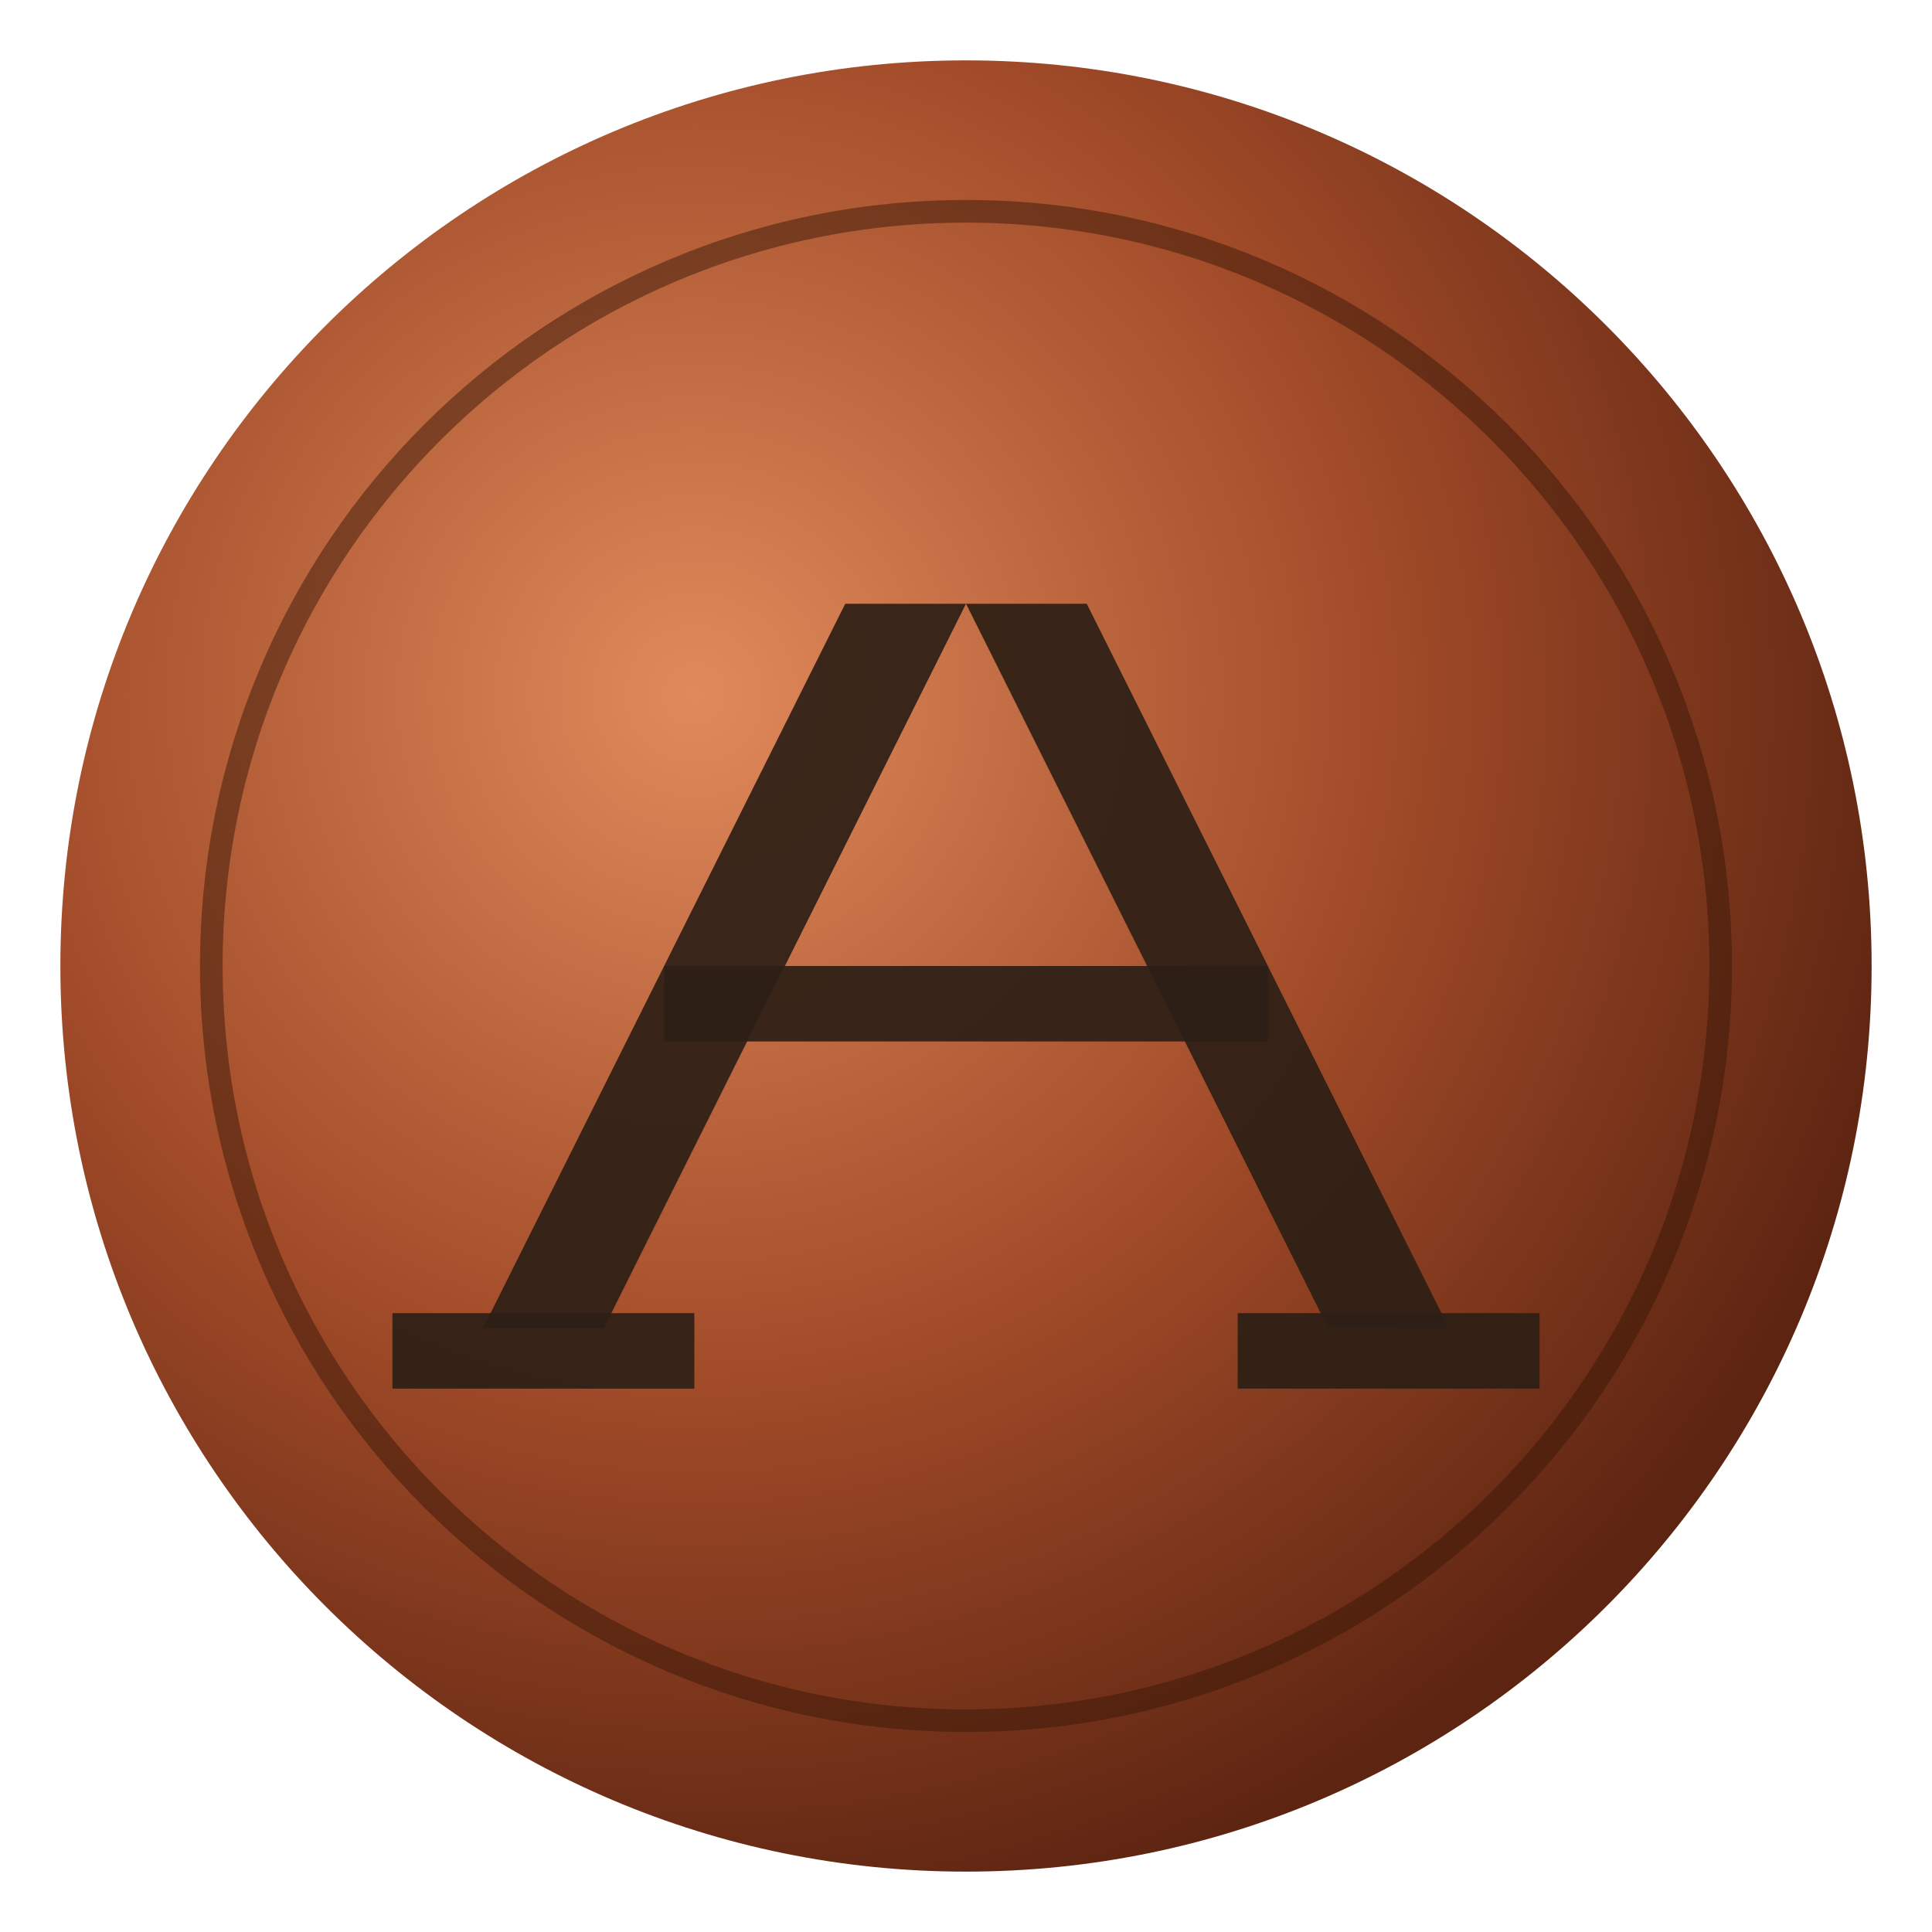
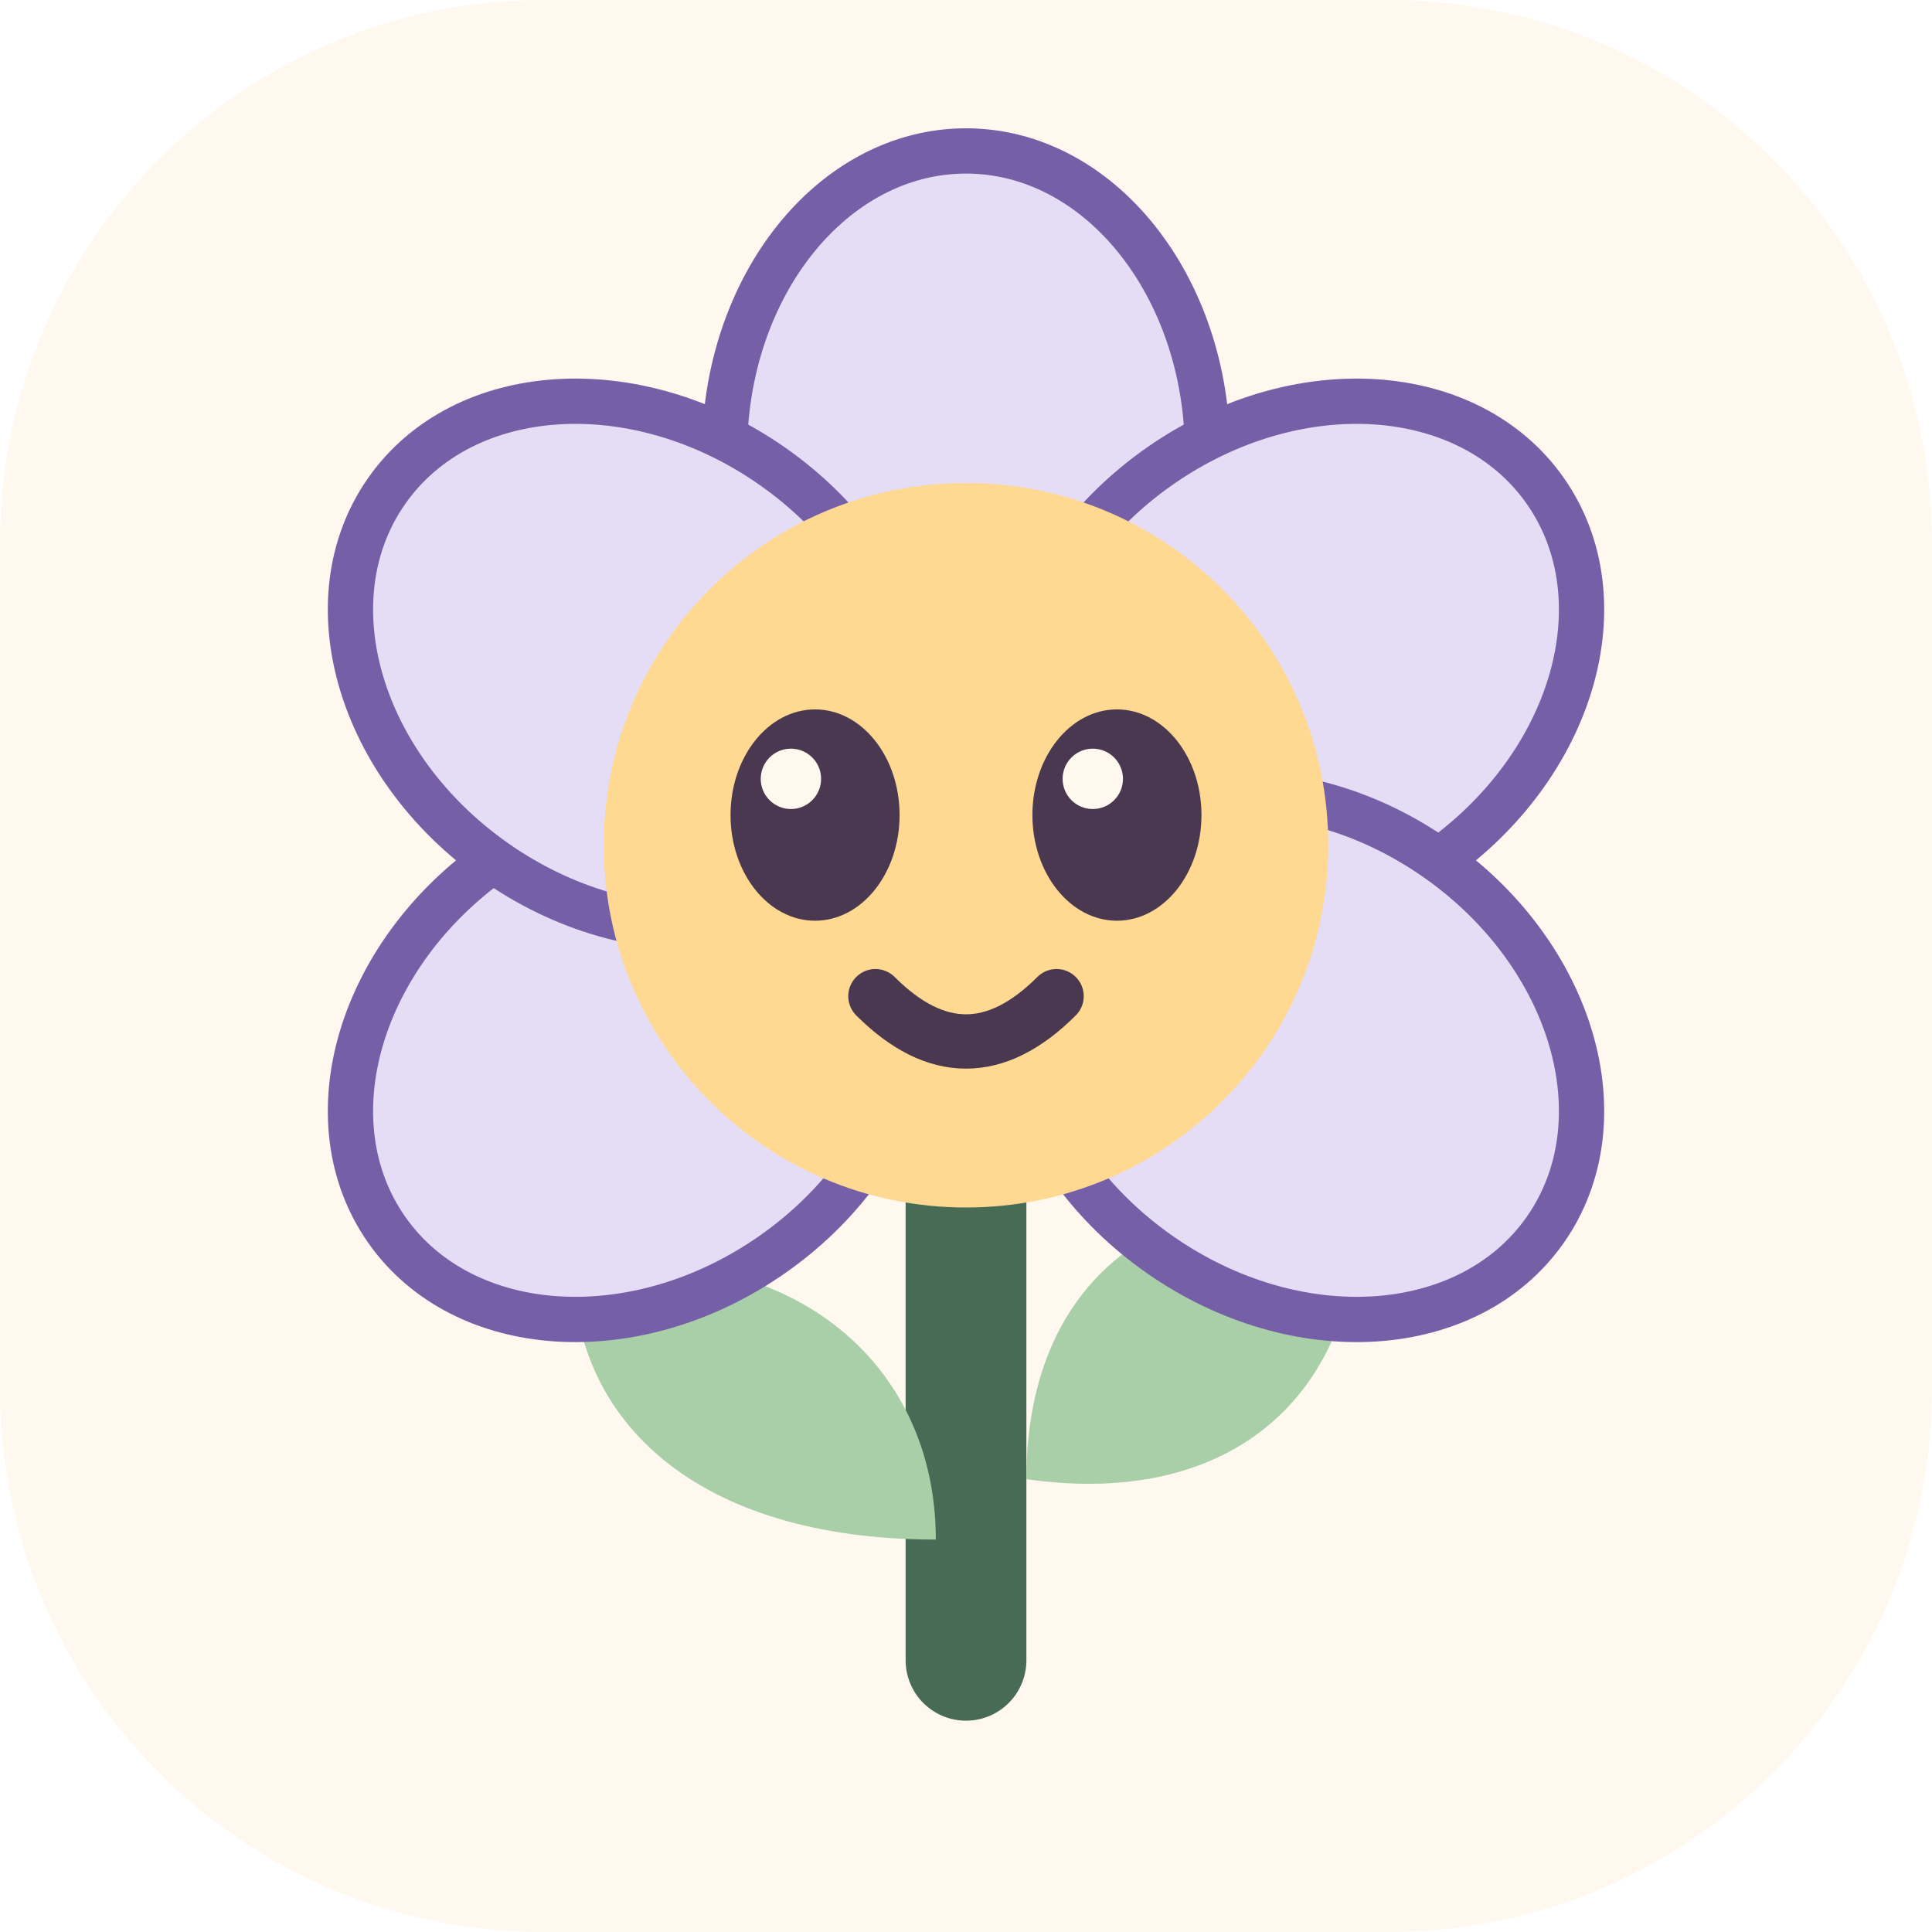
<svg xmlns="http://www.w3.org/2000/svg" viewBox="0 0 64 64">
-   <defs>
-     <radialGradient id="wax" cx="35%" cy="35%" r="70%">
-       <stop offset="0%" stop-color="#e08a5c" />
-       <stop offset="55%" stop-color="#a04a28" />
-       <stop offset="100%" stop-color="#5c2411" />
-     </radialGradient>
-   </defs>
-   <circle cx="32" cy="32" r="30" fill="url(#wax)" />
-   <circle cx="32" cy="32" r="25" fill="none" stroke="#3a1708" stroke-width="0.75" opacity="0.5" />
-   <g fill="#2d1f15" fill-opacity="0.92">
-     <polygon points="16,44 28,20 32,20 20,44" />
-     <polygon points="32,20 36,20 48,44 44,44" />
-     <rect x="22" y="32" width="20" height="2.5" />
-     <rect x="13" y="43.5" width="10" height="2.5" />
-     <rect x="41" y="43.5" width="10" height="2.5" />
+   <rect width="64" height="64" rx="18" fill="#FFF8EE" />
+   <path d="M32 39v16" stroke="#486B55" stroke-width="4" stroke-linecap="round" />
+   <path d="M31 51c-8 0-12-4-12-9 7-1 12 3 12 9Z" fill="#A9CFA9" />
+   <path d="M34 49c0-7 5-10 11-9 0 6-4 10-11 9Z" fill="#A9CFA9" />
+   <g fill="#E5DCF6" stroke="#7560A8" stroke-width="1.5">
+     <ellipse cx="32" cy="15" rx="8" ry="10" />
+     <ellipse cx="43" cy="22" rx="8" ry="10" transform="rotate(55 43 22)" />
+     <ellipse cx="43" cy="35" rx="8" ry="10" transform="rotate(125 43 35)" />
+     <ellipse cx="21" cy="35" rx="8" ry="10" transform="rotate(55 21 35)" />
+     <ellipse cx="21" cy="22" rx="8" ry="10" transform="rotate(125 21 22)" />
  </g>
+   <circle cx="32" cy="28" r="12" fill="#FFD892" />
+   <g fill="#49384F">
+     <ellipse cx="27" cy="27" rx="2.8" ry="3.5" />
+     <ellipse cx="37" cy="27" rx="2.8" ry="3.5" />
+   </g>
+   <g fill="#FFF8EE">
+     <circle cx="26.2" cy="25.8" r="1" />
+     <circle cx="36.2" cy="25.8" r="1" />
+   </g>
+   <path d="M29 33q3 3 6 0" fill="none" stroke="#49384F" stroke-width="1.8" stroke-linecap="round" />
</svg>
